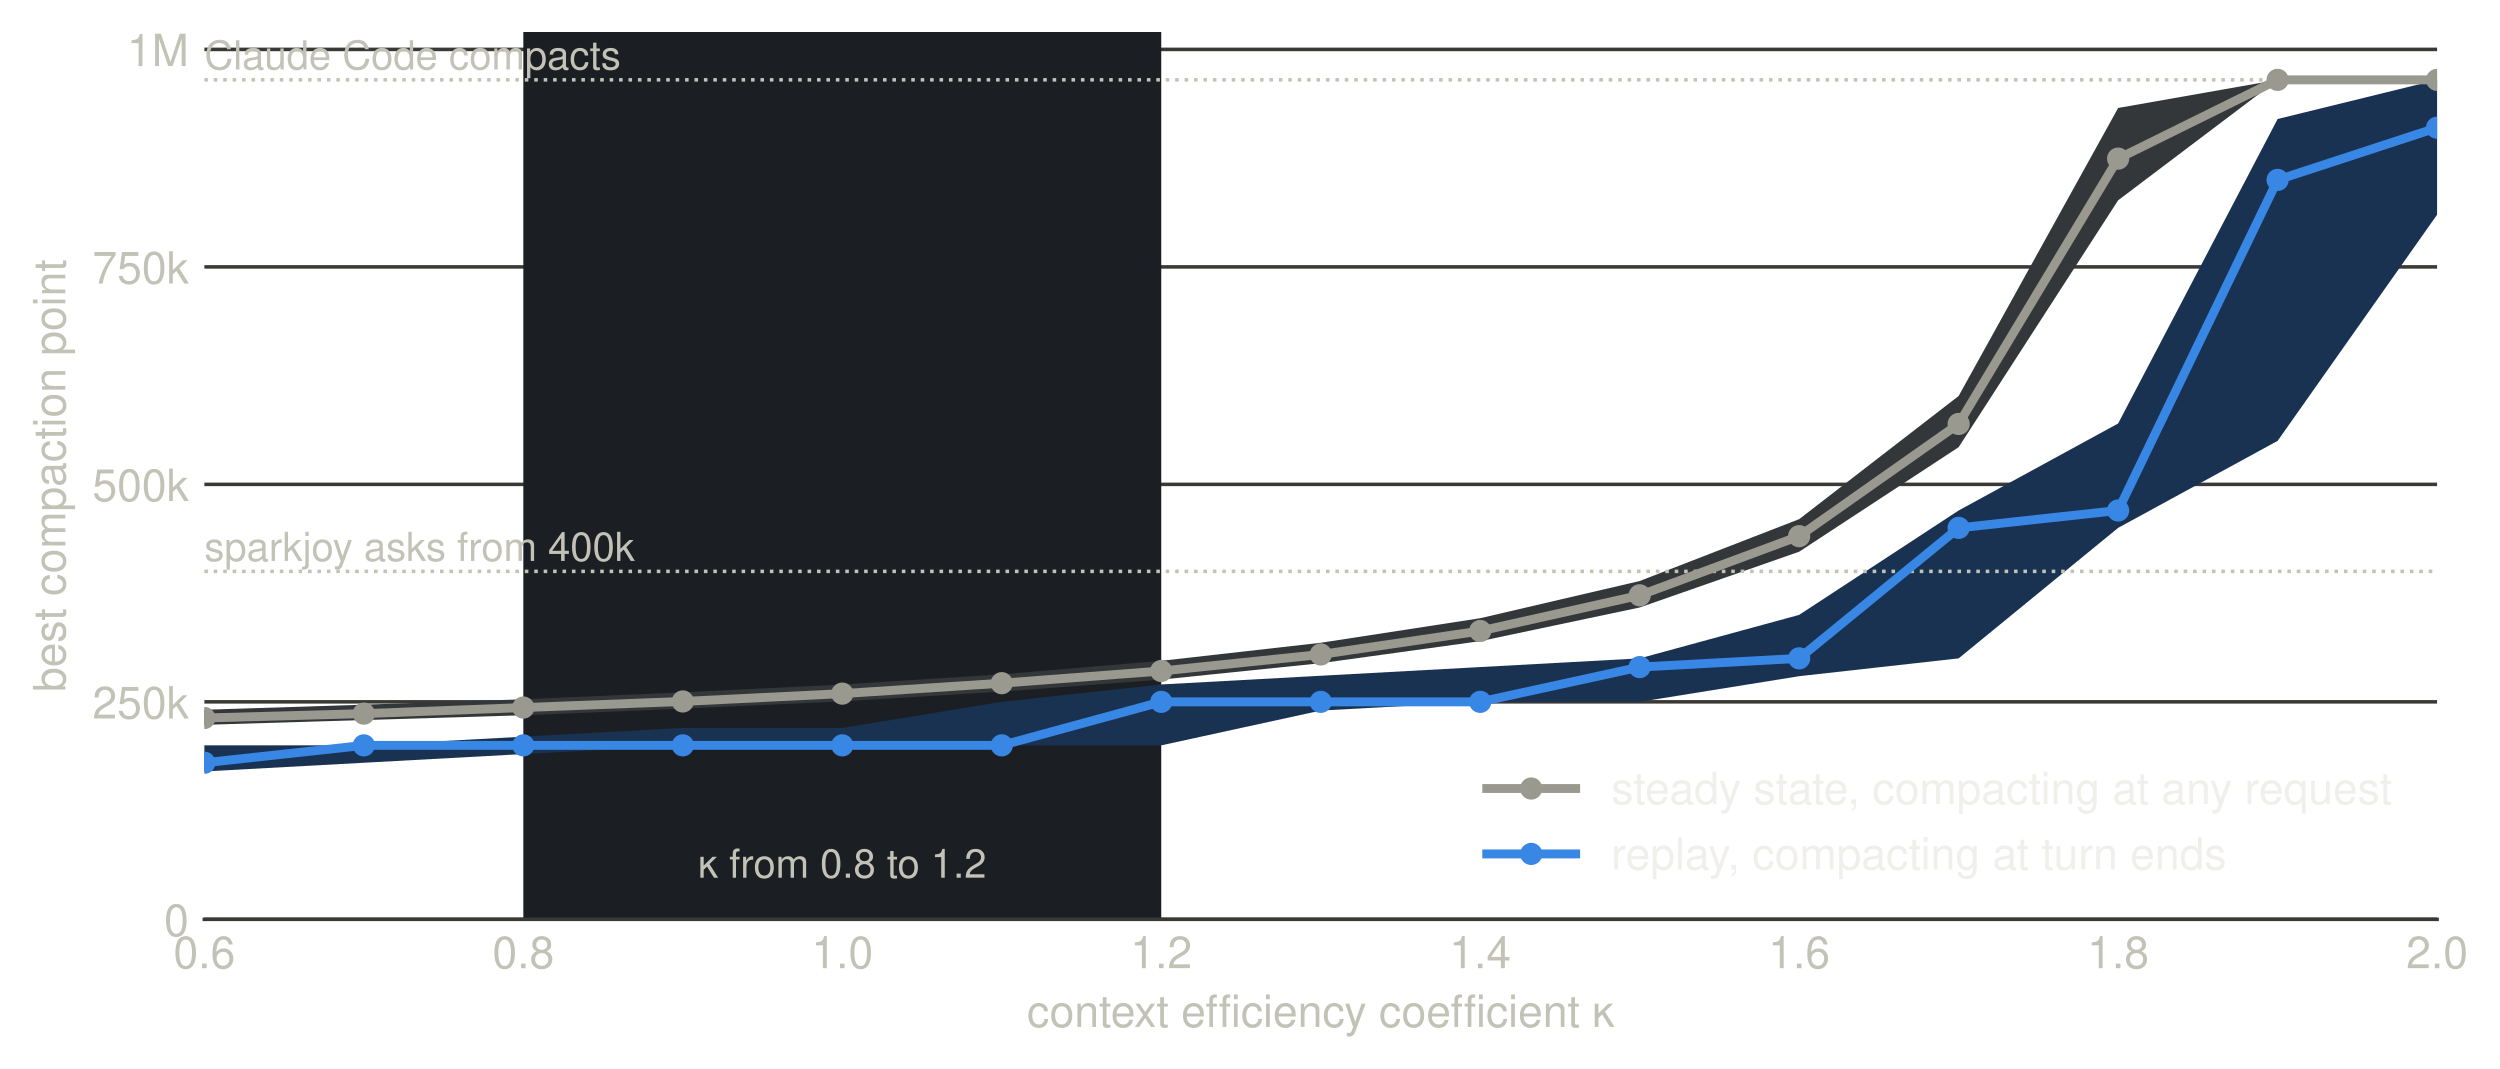
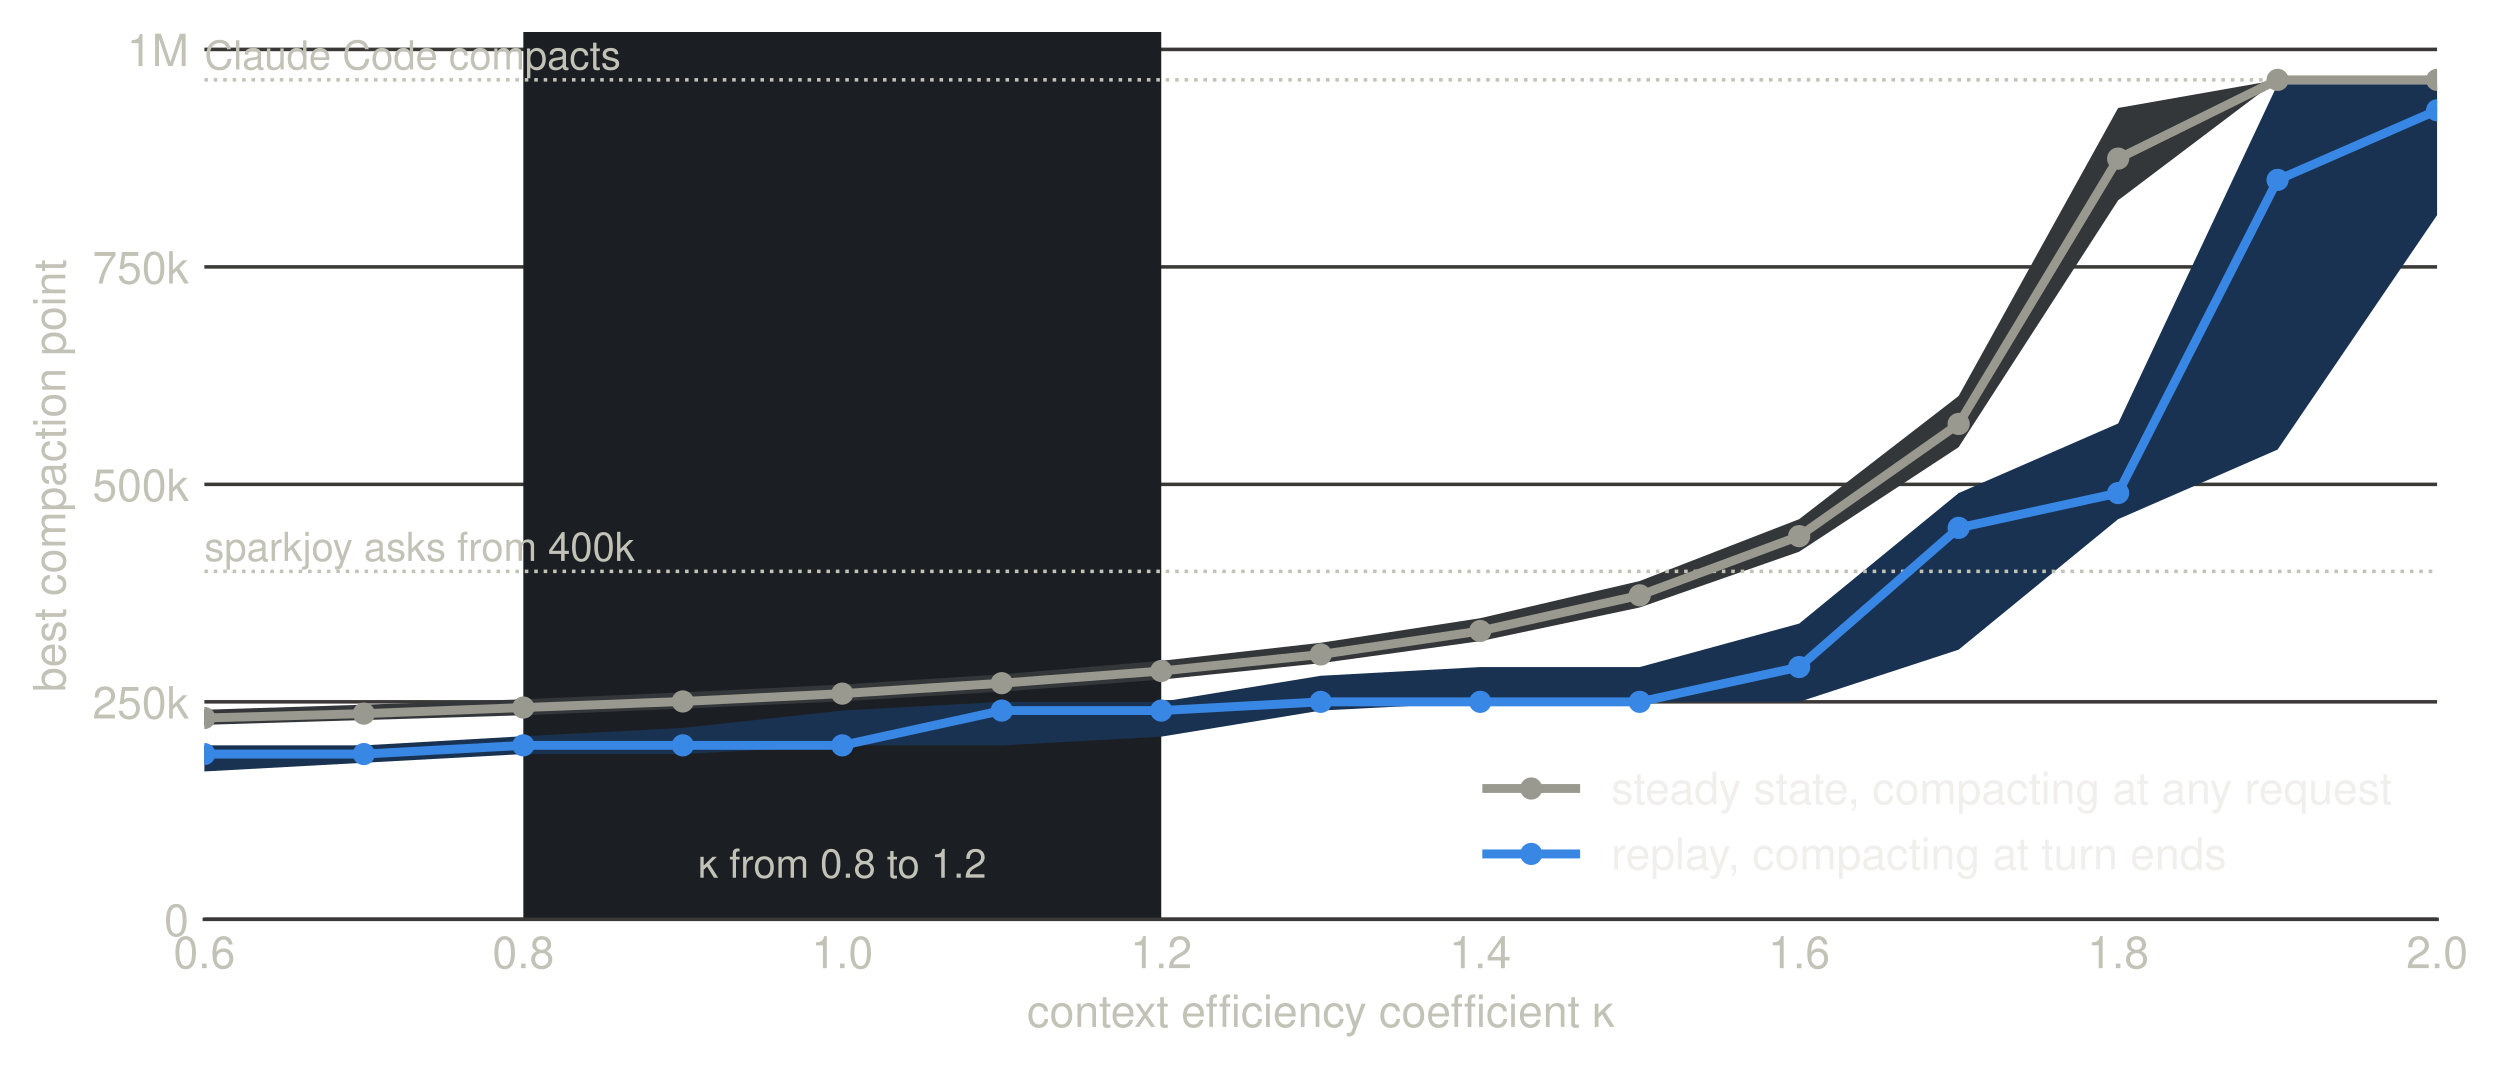
<svg xmlns="http://www.w3.org/2000/svg" xmlns:xlink="http://www.w3.org/1999/xlink" width="562.317pt" height="240.327pt" viewBox="0 0 562.317 240.327" version="1.1">
  <defs>
    <style type="text/css">*{stroke-linejoin: round; stroke-linecap: butt}</style>
  </defs>
  <g id="figure_1">
    <g id="patch_1">
      <path d="M 0 240.327  L 562.317 240.327  L 562.317 0  L 0 0  L 0 240.327  z " style="fill: none" />
    </g>
    <g id="axes_1">
      <g id="patch_2">
        <path d="M 45.967 206.784  L 548.167 206.784  L 548.167 7.2  L 45.967 7.2  L 45.967 206.784  z " style="fill: none" />
      </g>
      <g id="matplotlib.axis_1">
        <g id="xtick_1">
          <g id="line2d_1" />
          <g id="text_1">
            <text style="font-size: 10px; font-family: 'Helvetica', 'Arial', 'DejaVu Sans'; text-anchor: middle; fill: #c3c2b7" x="45.967" y="217.784" transform="rotate(-0 45.96719 217.784)">0.6</text>
          </g>
        </g>
        <g id="xtick_2">
          <g id="line2d_2" />
          <g id="text_2">
            <text style="font-size: 10px; font-family: 'Helvetica', 'Arial', 'DejaVu Sans'; text-anchor: middle; fill: #c3c2b7" x="117.71" y="217.784" transform="rotate(-0 117.71 217.784)">0.8</text>
          </g>
        </g>
        <g id="xtick_3">
          <g id="line2d_3" />
          <g id="text_3">
            <text style="font-size: 10px; font-family: 'Helvetica', 'Arial', 'DejaVu Sans'; text-anchor: middle; fill: #c3c2b7" x="189.453" y="217.784" transform="rotate(-0 189.4529 217.784)">1.0</text>
          </g>
        </g>
        <g id="xtick_4">
          <g id="line2d_4" />
          <g id="text_4">
            <text style="font-size: 10px; font-family: 'Helvetica', 'Arial', 'DejaVu Sans'; text-anchor: middle; fill: #c3c2b7" x="261.196" y="217.784" transform="rotate(-0 261.1958 217.784)">1.2</text>
          </g>
        </g>
        <g id="xtick_5">
          <g id="line2d_5" />
          <g id="text_5">
            <text style="font-size: 10px; font-family: 'Helvetica', 'Arial', 'DejaVu Sans'; text-anchor: middle; fill: #c3c2b7" x="332.939" y="217.784" transform="rotate(-0 332.9386 217.784)">1.4</text>
          </g>
        </g>
        <g id="xtick_6">
          <g id="line2d_6" />
          <g id="text_6">
            <text style="font-size: 10px; font-family: 'Helvetica', 'Arial', 'DejaVu Sans'; text-anchor: middle; fill: #c3c2b7" x="404.681" y="217.784" transform="rotate(-0 404.6815 217.784)">1.6</text>
          </g>
        </g>
        <g id="xtick_7">
          <g id="line2d_7" />
          <g id="text_7">
            <text style="font-size: 10px; font-family: 'Helvetica', 'Arial', 'DejaVu Sans'; text-anchor: middle; fill: #c3c2b7" x="476.424" y="217.784" transform="rotate(-0 476.4243 217.784)">1.8</text>
          </g>
        </g>
        <g id="xtick_8">
          <g id="line2d_8" />
          <g id="text_8">
            <text style="font-size: 10px; font-family: 'Helvetica', 'Arial', 'DejaVu Sans'; text-anchor: middle; fill: #c3c2b7" x="548.167" y="217.784" transform="rotate(-0 548.1672 217.784)">2.0</text>
          </g>
        </g>
        <g id="text_9">
          <text style="font-size: 10px; font-family: 'Helvetica', 'Arial', 'DejaVu Sans'; text-anchor: middle; fill: #c3c2b7" x="297.067" y="230.983" transform="rotate(-0 297.0672 230.9832)">context efficiency coefficient κ</text>
        </g>
      </g>
      <g id="matplotlib.axis_2">
        <g id="ytick_1">
          <g id="line2d_9">
            <path d="M 45.967 206.784  L 548.167 206.784  " clip-path="url(#pe589eab913)" style="fill: none; stroke: #3a3936; stroke-width: 0.8; stroke-linecap: square" />
          </g>
          <g id="line2d_10" />
          <g id="text_10">
            <text style="font-size: 10px; font-family: 'Helvetica', 'Arial', 'DejaVu Sans'; text-anchor: end; fill: #c3c2b7" x="42.467" y="210.534" transform="rotate(-0 42.46719 210.534)">0</text>
          </g>
        </g>
        <g id="ytick_2">
          <g id="line2d_11">
            <path d="M 45.967 157.866  L 548.167 157.866  " clip-path="url(#pe589eab913)" style="fill: none; stroke: #3a3936; stroke-width: 0.8; stroke-linecap: square" />
          </g>
          <g id="line2d_12" />
          <g id="text_11">
            <text style="font-size: 10px; font-family: 'Helvetica', 'Arial', 'DejaVu Sans'; text-anchor: end; fill: #c3c2b7" x="42.467" y="161.616" transform="rotate(-0 42.46719 161.6164)">250k</text>
          </g>
        </g>
        <g id="ytick_3">
          <g id="line2d_13">
            <path d="M 45.967 108.949  L 548.167 108.949  " clip-path="url(#pe589eab913)" style="fill: none; stroke: #3a3936; stroke-width: 0.8; stroke-linecap: square" />
          </g>
          <g id="line2d_14" />
          <g id="text_12">
            <text style="font-size: 10px; font-family: 'Helvetica', 'Arial', 'DejaVu Sans'; text-anchor: end; fill: #c3c2b7" x="42.467" y="112.699" transform="rotate(-0 42.46719 112.6987)">500k</text>
          </g>
        </g>
        <g id="ytick_4">
          <g id="line2d_15">
            <path d="M 45.967 60.031  L 548.167 60.031  " clip-path="url(#pe589eab913)" style="fill: none; stroke: #3a3936; stroke-width: 0.8; stroke-linecap: square" />
          </g>
          <g id="line2d_16" />
          <g id="text_13">
            <text style="font-size: 10px; font-family: 'Helvetica', 'Arial', 'DejaVu Sans'; text-anchor: end; fill: #c3c2b7" x="42.467" y="63.781" transform="rotate(-0 42.46719 63.78106)">750k</text>
          </g>
        </g>
        <g id="ytick_5">
          <g id="line2d_17">
            <path d="M 45.967 11.113  L 548.167 11.113  " clip-path="url(#pe589eab913)" style="fill: none; stroke: #3a3936; stroke-width: 0.8; stroke-linecap: square" />
          </g>
          <g id="line2d_18" />
          <g id="text_14">
            <text style="font-size: 10px; font-family: 'Helvetica', 'Arial', 'DejaVu Sans'; text-anchor: end; fill: #c3c2b7" x="42.467" y="14.863" transform="rotate(-0 42.46719 14.86341)">1M</text>
          </g>
        </g>
        <g id="text_15">
          <text style="font-size: 10px; font-family: 'Helvetica', 'Arial', 'DejaVu Sans'; text-anchor: middle; fill: #c3c2b7" x="14.7" y="106.992" transform="rotate(-90 14.7 106.992)">best compaction point</text>
        </g>
      </g>
      <g id="patch_3">
        <path d="M 117.71 206.784  L 261.196 206.784  L 261.196 7.2  L 117.71 7.2  z " clip-path="url(#pe589eab913)" style="fill: #1b1f23" />
      </g>
      <g id="FillBetweenPolyCollection_1">
        <defs>
          <path id="m8d3535c47a" d="M 45.967 -80.683  L 45.967 -77.292  L 81.839 -78.373  L 117.71 -79.445  L 153.581 -80.949  L 189.453 -82.576  L 225.324 -84.772  L 261.196 -87.469  L 297.067 -91.157  L 332.939 -96.115  L 368.81 -103.688  L 404.681 -116.233  L 440.553 -139.748  L 476.424 -195.271  L 512.296 -222.365  L 548.167 -222.365  L 548.167 -222.365  L 548.167 -222.365  L 512.296 -222.365  L 476.424 -216.043  L 440.553 -151.265  L 404.681 -123.558  L 368.81 -109.642  L 332.939 -101.277  L 297.067 -95.752  L 261.196 -91.694  L 225.324 -88.651  L 189.453 -86.364  L 153.581 -84.597  L 117.71 -83.037  L 81.839 -81.829  L 45.967 -80.683  z " />
        </defs>
        <g clip-path="url(#pe589eab913)">
          <use xlink:href="#m8d3535c47a" x="0" y="240.327" style="fill: #343739" />
        </g>
      </g>
      <g id="FillBetweenPolyCollection_2">
        <defs>
-           <path id="m869999dfab" d="M 45.967 -72.677  L 45.967 -66.807  L 81.839 -68.764  L 117.71 -70.72  L 153.581 -72.677  L 189.453 -72.677  L 225.324 -72.677  L 261.196 -72.677  L 297.067 -80.504  L 332.939 -82.461  L 368.81 -82.461  L 404.681 -88.233  L 440.553 -92.244  L 476.424 -121.595  L 512.296 -141.162  L 548.167 -192.036  L 548.167 -222.365  L 548.167 -222.365  L 512.296 -213.56  L 476.424 -145.075  L 440.553 -125.508  L 404.681 -102.028  L 368.81 -92.244  L 332.939 -90.287  L 297.067 -88.331  L 261.196 -86.374  L 225.324 -82.461  L 189.453 -76.59  L 153.581 -76.59  L 117.71 -74.634  L 81.839 -72.677  L 45.967 -72.677  z " />
-         </defs>
-         <g clip-path="url(#pe589eab913)">
-           <use xlink:href="#m869999dfab" x="0" y="240.327" style="fill: #193251" />
+           <path id="m6dc157ed4c" d="M 45.967 -72.677  L 45.967 -66.807  L 81.839 -68.764  L 117.71 -70.72  L 153.581 -70.72  L 189.453 -72.677  L 225.324 -72.677  L 261.196 -74.634  L 297.067 -80.504  L 332.939 -82.363  L 368.81 -82.461  L 404.681 -82.461  L 440.553 -94.201  L 476.424 -123.551  L 512.296 -139.205  L 548.167 -191.938  L 548.167 -221.387  L 548.167 -221.387  L 512.296 -221.387  L 476.424 -145.075  L 440.553 -129.422  L 404.681 -100.071  L 368.81 -90.287  L 332.939 -90.287  L 297.067 -88.331  L 261.196 -82.461  L 225.324 -82.461  L 189.453 -80.504  L 153.581 -76.59  L 117.71 -74.732  L 81.839 -72.677  L 45.967 -72.677  z " />
+         </defs>
+         <g clip-path="url(#pe589eab913)">
+           <use xlink:href="#m6dc157ed4c" x="0" y="240.327" style="fill: #193251" />
        </g>
      </g>
      <g id="line2d_19">
        <path d="M 45.967 128.516  L 548.167 128.516  " clip-path="url(#pe589eab913)" style="fill: none; stroke-dasharray: 0.8,1.32; stroke-dashoffset: 0; stroke: #c3c2b7; stroke-width: 0.8" />
      </g>
      <g id="line2d_20">
        <path d="M 45.967 17.962  L 548.167 17.962  " clip-path="url(#pe589eab913)" style="fill: none; stroke-dasharray: 0.8,1.32; stroke-dashoffset: 0; stroke: #c3c2b7; stroke-width: 0.8" />
      </g>
      <g id="line2d_21">
        <path d="M 45.967 161.493  L 81.839 160.514  L 117.71 159.145  L 153.581 157.775  L 189.453 156.014  L 225.324 153.666  L 261.196 150.926  L 297.067 147.209  L 332.939 141.926  L 368.81 133.903  L 404.681 120.598  L 440.553 95.356  L 476.424 35.676  L 512.296 17.962  L 548.167 17.962  " clip-path="url(#pe589eab913)" style="fill: none; stroke: #9a998f; stroke-width: 2; stroke-linecap: square" />
        <defs>
          <path id="m08f09b5ca8" d="M 0 2  C 0.53 2 1.039 1.789 1.414 1.414  C 1.789 1.039 2 0.53 2 0  C 2 -0.53 1.789 -1.039 1.414 -1.414  C 1.039 -1.789 0.53 -2 0 -2  C -0.53 -2 -1.039 -1.789 -1.414 -1.414  C -1.789 -1.039 -2 -0.53 -2 0  C -2 0.53 -1.789 1.039 -1.414 1.414  C -1.039 1.789 -0.53 2 0 2  z " style="stroke: #9a998f" />
        </defs>
        <g clip-path="url(#pe589eab913)">
          <use xlink:href="#m08f09b5ca8" x="45.967" y="161.493" style="fill: #9a998f; stroke: #9a998f" />
          <use xlink:href="#m08f09b5ca8" x="81.839" y="160.514" style="fill: #9a998f; stroke: #9a998f" />
          <use xlink:href="#m08f09b5ca8" x="117.71" y="159.145" style="fill: #9a998f; stroke: #9a998f" />
          <use xlink:href="#m08f09b5ca8" x="153.581" y="157.775" style="fill: #9a998f; stroke: #9a998f" />
          <use xlink:href="#m08f09b5ca8" x="189.453" y="156.014" style="fill: #9a998f; stroke: #9a998f" />
          <use xlink:href="#m08f09b5ca8" x="225.324" y="153.666" style="fill: #9a998f; stroke: #9a998f" />
          <use xlink:href="#m08f09b5ca8" x="261.196" y="150.926" style="fill: #9a998f; stroke: #9a998f" />
          <use xlink:href="#m08f09b5ca8" x="297.067" y="147.209" style="fill: #9a998f; stroke: #9a998f" />
          <use xlink:href="#m08f09b5ca8" x="332.939" y="141.926" style="fill: #9a998f; stroke: #9a998f" />
          <use xlink:href="#m08f09b5ca8" x="368.81" y="133.903" style="fill: #9a998f; stroke: #9a998f" />
          <use xlink:href="#m08f09b5ca8" x="404.681" y="120.598" style="fill: #9a998f; stroke: #9a998f" />
          <use xlink:href="#m08f09b5ca8" x="440.553" y="95.356" style="fill: #9a998f; stroke: #9a998f" />
          <use xlink:href="#m08f09b5ca8" x="476.424" y="35.676" style="fill: #9a998f; stroke: #9a998f" />
          <use xlink:href="#m08f09b5ca8" x="512.296" y="17.962" style="fill: #9a998f; stroke: #9a998f" />
          <use xlink:href="#m08f09b5ca8" x="548.167" y="17.962" style="fill: #9a998f; stroke: #9a998f" />
        </g>
      </g>
      <g id="line2d_22">
-         <path d="M 45.967 171.563  L 81.839 167.65  L 117.71 167.65  L 153.581 167.65  L 189.453 167.65  L 225.324 167.65  L 261.196 157.866  L 297.067 157.866  L 332.939 157.866  L 368.81 150.04  L 404.681 148.083  L 440.553 118.732  L 476.424 114.819  L 512.296 40.464  L 548.167 28.724  " clip-path="url(#pe589eab913)" style="fill: none; stroke: #3987e5; stroke-width: 2; stroke-linecap: square" />
+         <path d="M 45.967 169.607  L 81.839 169.607  L 117.71 167.65  L 153.581 167.65  L 189.453 167.65  L 225.324 159.823  L 261.196 159.823  L 297.067 157.866  L 332.939 157.866  L 368.81 157.866  L 404.681 150.04  L 440.553 118.732  L 476.424 110.905  L 512.296 40.464  L 548.167 24.81  " clip-path="url(#pe589eab913)" style="fill: none; stroke: #3987e5; stroke-width: 2; stroke-linecap: square" />
        <defs>
          <path id="mbc9e1d152a" d="M 0 2  C 0.53 2 1.039 1.789 1.414 1.414  C 1.789 1.039 2 0.53 2 0  C 2 -0.53 1.789 -1.039 1.414 -1.414  C 1.039 -1.789 0.53 -2 0 -2  C -0.53 -2 -1.039 -1.789 -1.414 -1.414  C -1.789 -1.039 -2 -0.53 -2 0  C -2 0.53 -1.789 1.039 -1.414 1.414  C -1.039 1.789 -0.53 2 0 2  z " style="stroke: #3987e5" />
        </defs>
        <g clip-path="url(#pe589eab913)">
-           <use xlink:href="#mbc9e1d152a" x="45.967" y="171.563" style="fill: #3987e5; stroke: #3987e5" />
-           <use xlink:href="#mbc9e1d152a" x="81.839" y="167.65" style="fill: #3987e5; stroke: #3987e5" />
+           <use xlink:href="#mbc9e1d152a" x="45.967" y="169.607" style="fill: #3987e5; stroke: #3987e5" />
+           <use xlink:href="#mbc9e1d152a" x="81.839" y="169.607" style="fill: #3987e5; stroke: #3987e5" />
          <use xlink:href="#mbc9e1d152a" x="117.71" y="167.65" style="fill: #3987e5; stroke: #3987e5" />
          <use xlink:href="#mbc9e1d152a" x="153.581" y="167.65" style="fill: #3987e5; stroke: #3987e5" />
          <use xlink:href="#mbc9e1d152a" x="189.453" y="167.65" style="fill: #3987e5; stroke: #3987e5" />
-           <use xlink:href="#mbc9e1d152a" x="225.324" y="167.65" style="fill: #3987e5; stroke: #3987e5" />
-           <use xlink:href="#mbc9e1d152a" x="261.196" y="157.866" style="fill: #3987e5; stroke: #3987e5" />
+           <use xlink:href="#mbc9e1d152a" x="225.324" y="159.823" style="fill: #3987e5; stroke: #3987e5" />
+           <use xlink:href="#mbc9e1d152a" x="261.196" y="159.823" style="fill: #3987e5; stroke: #3987e5" />
          <use xlink:href="#mbc9e1d152a" x="297.067" y="157.866" style="fill: #3987e5; stroke: #3987e5" />
          <use xlink:href="#mbc9e1d152a" x="332.939" y="157.866" style="fill: #3987e5; stroke: #3987e5" />
-           <use xlink:href="#mbc9e1d152a" x="368.81" y="150.04" style="fill: #3987e5; stroke: #3987e5" />
-           <use xlink:href="#mbc9e1d152a" x="404.681" y="148.083" style="fill: #3987e5; stroke: #3987e5" />
+           <use xlink:href="#mbc9e1d152a" x="368.81" y="157.866" style="fill: #3987e5; stroke: #3987e5" />
+           <use xlink:href="#mbc9e1d152a" x="404.681" y="150.04" style="fill: #3987e5; stroke: #3987e5" />
          <use xlink:href="#mbc9e1d152a" x="440.553" y="118.732" style="fill: #3987e5; stroke: #3987e5" />
-           <use xlink:href="#mbc9e1d152a" x="476.424" y="114.819" style="fill: #3987e5; stroke: #3987e5" />
+           <use xlink:href="#mbc9e1d152a" x="476.424" y="110.905" style="fill: #3987e5; stroke: #3987e5" />
          <use xlink:href="#mbc9e1d152a" x="512.296" y="40.464" style="fill: #3987e5; stroke: #3987e5" />
-           <use xlink:href="#mbc9e1d152a" x="548.167" y="28.724" style="fill: #3987e5; stroke: #3987e5" />
+           <use xlink:href="#mbc9e1d152a" x="548.167" y="24.81" style="fill: #3987e5; stroke: #3987e5" />
        </g>
      </g>
      <g id="patch_4">
        <path d="M 45.967 206.784  L 548.167 206.784  " style="fill: none; stroke: #3a3936; stroke-width: 0.8; stroke-linejoin: miter; stroke-linecap: square" />
      </g>
      <g id="text_16">
        <text style="font-size: 9px; font-family: 'Helvetica', 'Arial', 'DejaVu Sans'; text-anchor: middle; fill: #c3c2b7" x="189.453" y="197.428" transform="rotate(-0 189.4529 197.4279)">κ from 0.8 to 1.2</text>
      </g>
      <g id="text_17">
        <text style="font-size: 9px; font-family: 'Helvetica', 'Arial', 'DejaVu Sans'; text-anchor: start; fill: #c3c2b7" x="45.967" y="126.168" transform="rotate(-0 45.96719 126.1677)">sparkjoy asks from 400k</text>
      </g>
      <g id="text_18">
        <text style="font-size: 9px; font-family: 'Helvetica', 'Arial', 'DejaVu Sans'; text-anchor: start; fill: #c3c2b7" x="45.967" y="15.614" transform="rotate(-0 45.96719 15.61383)">Claude Code compacts</text>
      </g>
      <g id="legend_1">
        <g id="line2d_23">
          <path d="M 334.413 177.359  L 344.413 177.359  L 354.413 177.359  " style="fill: none; stroke: #9a998f; stroke-width: 2; stroke-linecap: square" />
          <g>
            <use xlink:href="#m08f09b5ca8" x="344.413" y="177.359" style="fill: #9a998f; stroke: #9a998f" />
          </g>
        </g>
        <g id="text_19">
          <text style="font-size: 10px; font-family: 'Helvetica', 'Arial', 'DejaVu Sans'; text-anchor: start; fill: #f0efec" x="362.413" y="180.859" transform="rotate(-0 362.4125 180.859)">steady state, compacting at any request</text>
        </g>
        <g id="line2d_24">
          <path d="M 334.413 192.071  L 344.413 192.071  L 354.413 192.071  " style="fill: none; stroke: #3987e5; stroke-width: 2; stroke-linecap: square" />
          <g>
            <use xlink:href="#mbc9e1d152a" x="344.413" y="192.071" style="fill: #3987e5; stroke: #3987e5" />
          </g>
        </g>
        <g id="text_20">
          <text style="font-size: 10px; font-family: 'Helvetica', 'Arial', 'DejaVu Sans'; text-anchor: start; fill: #f0efec" x="362.413" y="195.571" transform="rotate(-0 362.4125 195.5715)">replay, compacting at turn ends</text>
        </g>
      </g>
    </g>
  </g>
  <defs>
    <clipPath id="pe589eab913">
      <rect x="45.967" y="7.2" width="502.2" height="199.584" />
    </clipPath>
  </defs>
</svg>
